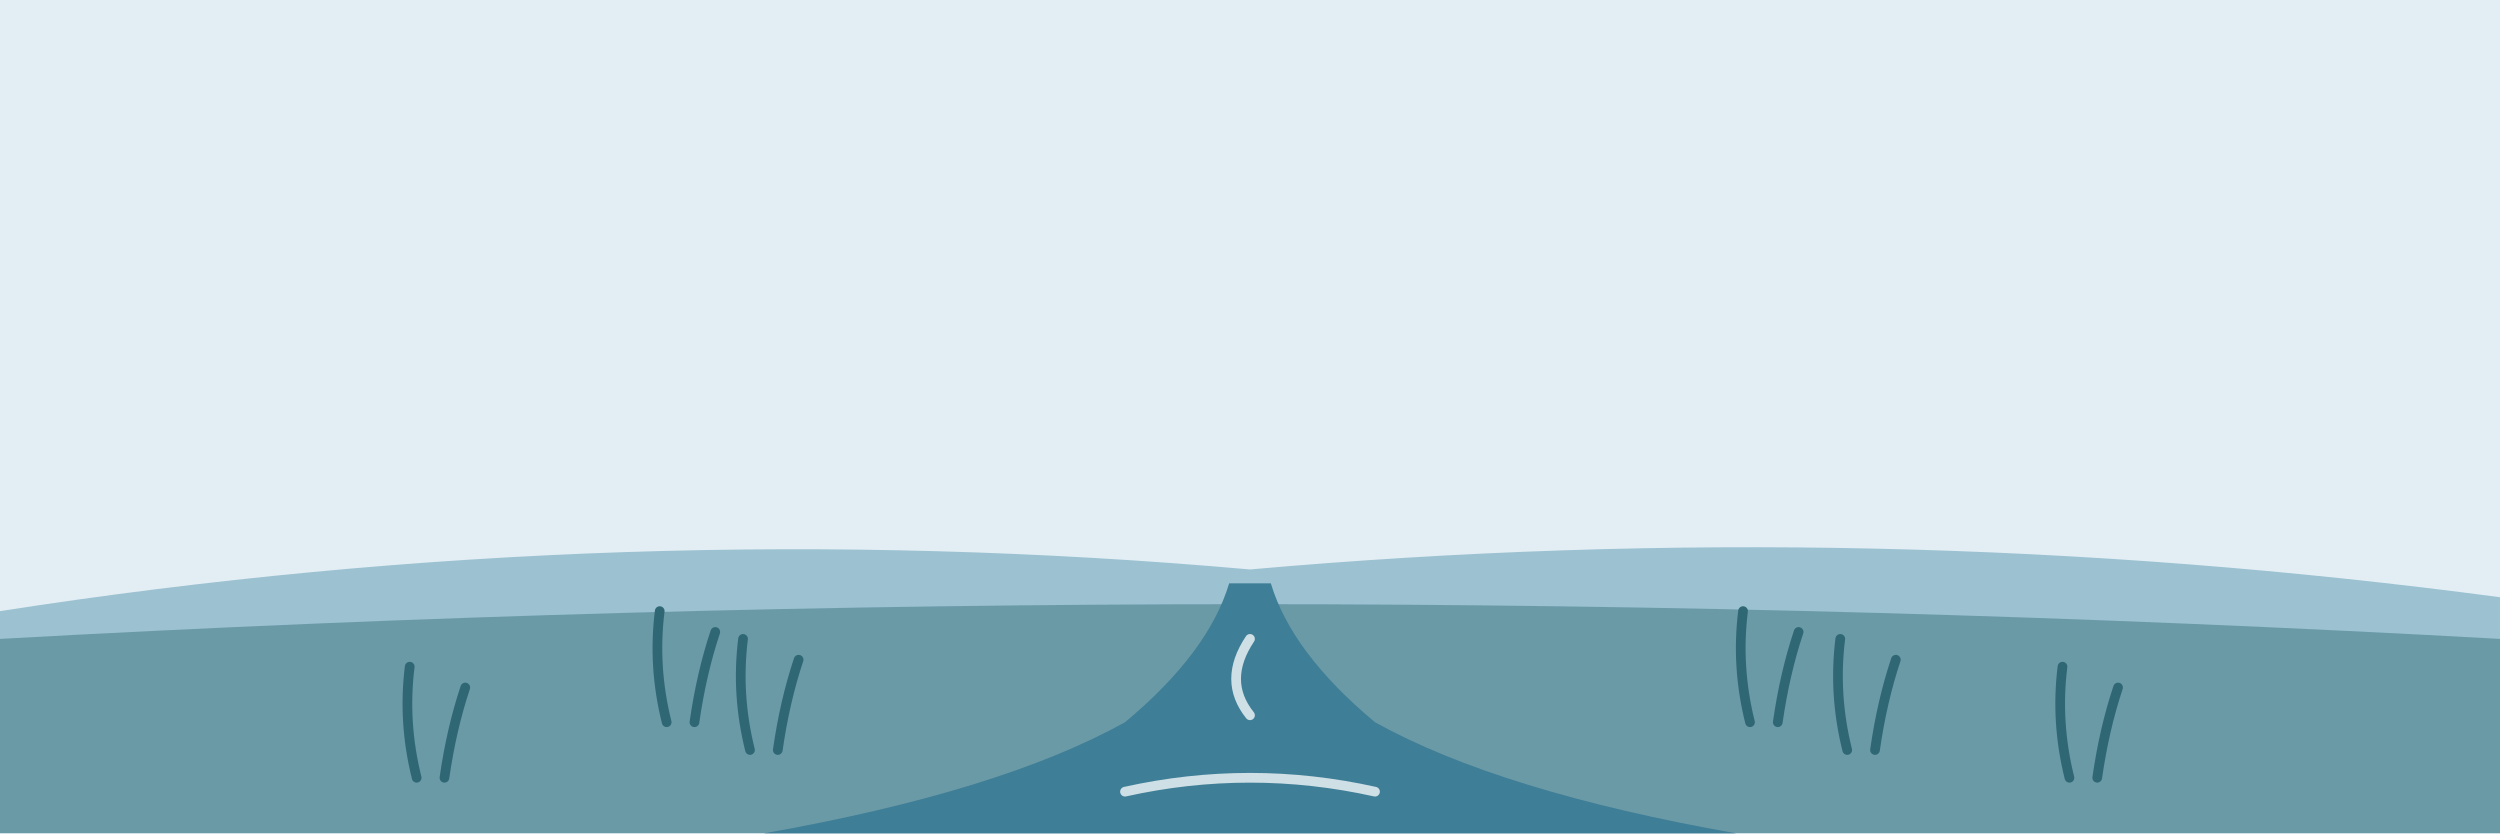
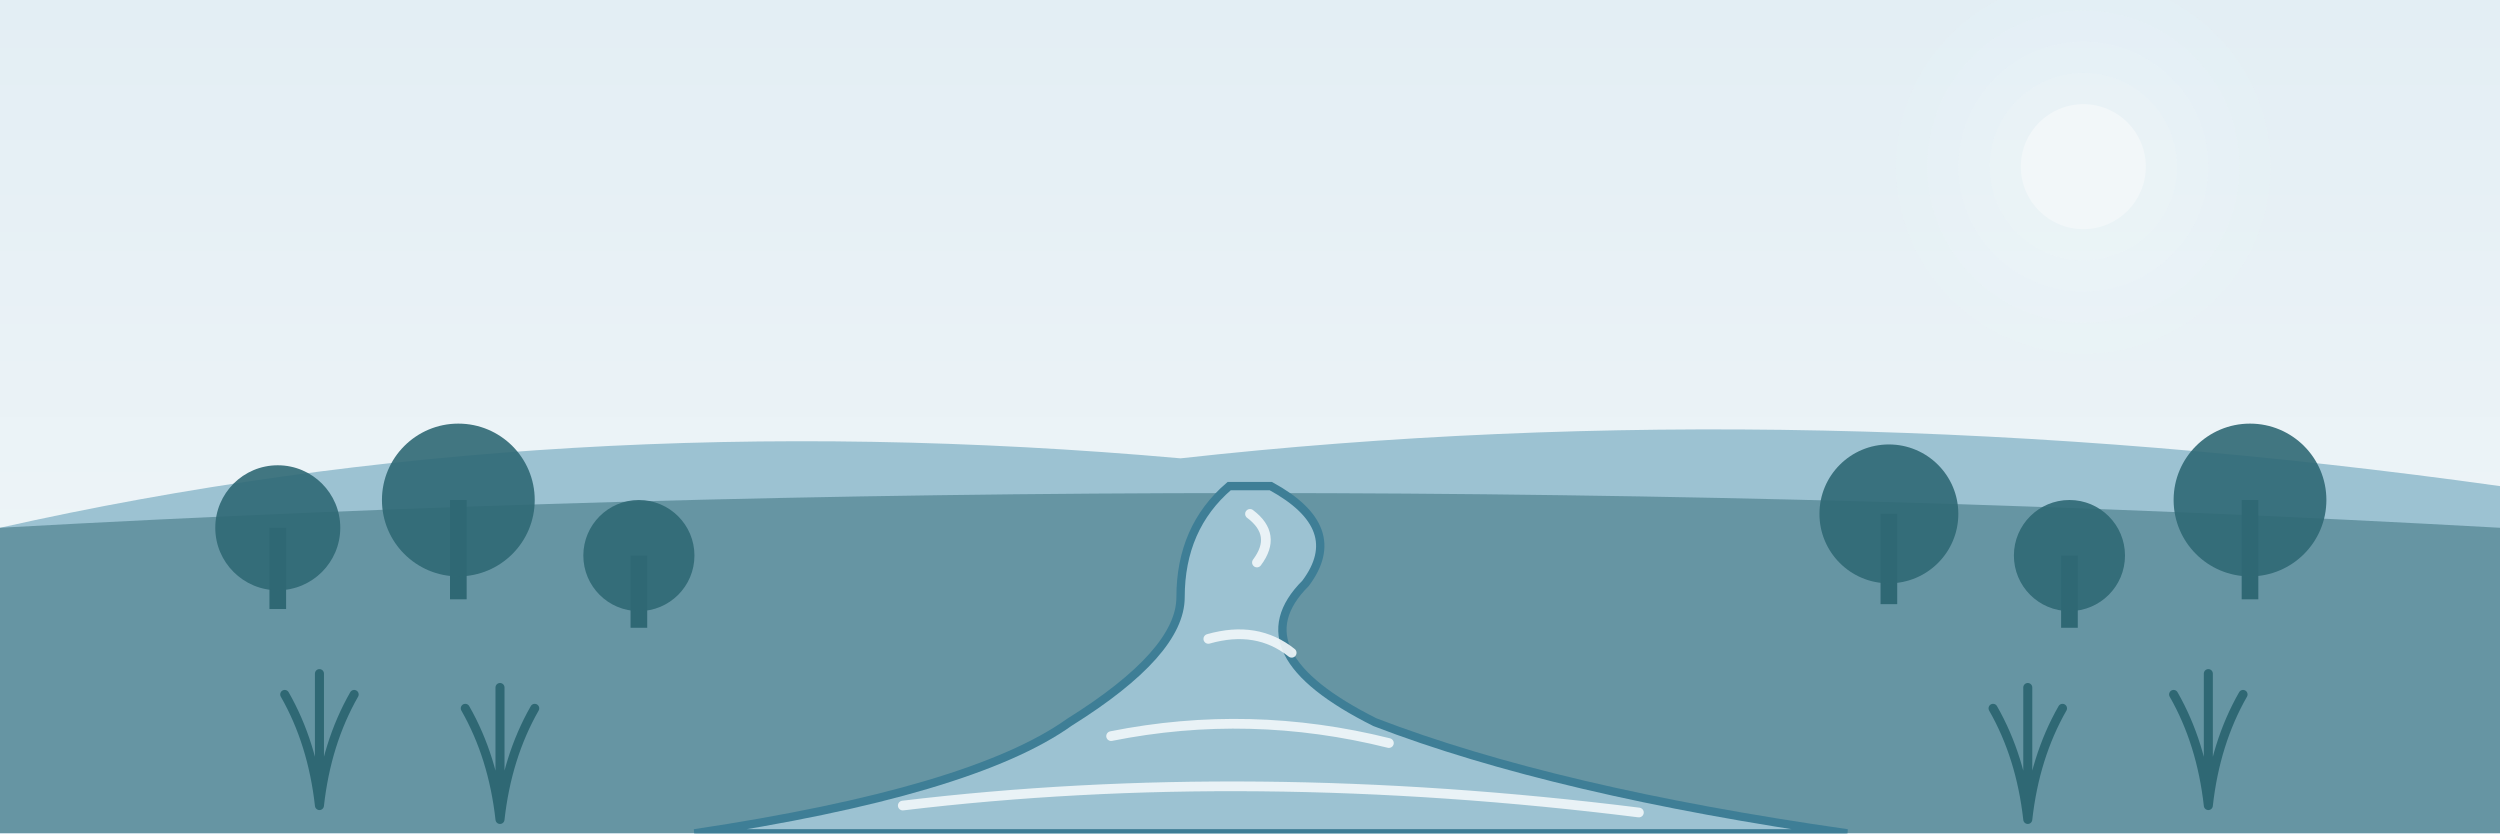
<svg xmlns="http://www.w3.org/2000/svg" width="720" height="240" viewBox="0 0 360 120" preserveAspectRatio="xMidYMax slice">
  <rect width="360" height="120" fill="#E3EEF4" />
-   <path d="M0 88 Q90 74 180 82 Q270 74 360 86 L360 120 L0 120 Z" fill="#9CC2D2" />
-   <path d="M0 120 L0 92 Q180 82 360 92 L360 120 Z" fill="#2F6874" opacity=".45" />
-   <path d="M177 84 L183 84 Q186 94 198 104 Q216 114 250 120 L110 120 Q144 114 162 104 Q174 94 177 84 Z" fill="#3E7E96" />
-   <path d="M180 92 Q176 98 180 103 M162 114 Q180 110 198 114" stroke="#F2F7F9" stroke-width="1.4" fill="none" stroke-linecap="round" opacity=".8" />
-   <path d="M96 104 q-2 -8 -1 -16 M100 104 q1 -7 3 -13" stroke="#2F6874" stroke-width="1.4" fill="none" stroke-linecap="round" />
-   <path d="M108 108 q-2 -8 -1 -16 M112 108 q1 -7 3 -13" stroke="#2F6874" stroke-width="1.4" fill="none" stroke-linecap="round" />
-   <path d="M252 104 q-2 -8 -1 -16 M256 104 q1 -7 3 -13" stroke="#2F6874" stroke-width="1.4" fill="none" stroke-linecap="round" />
-   <path d="M266 108 q-2 -8 -1 -16 M270 108 q1 -7 3 -13" stroke="#2F6874" stroke-width="1.4" fill="none" stroke-linecap="round" />
-   <path d="M60 112 q-2 -8 -1 -16 M64 112 q1 -7 3 -13" stroke="#2F6874" stroke-width="1.4" fill="none" stroke-linecap="round" />
-   <path d="M298 112 q-2 -8 -1 -16 M302 112 q1 -7 3 -13" stroke="#2F6874" stroke-width="1.4" fill="none" stroke-linecap="round" />
+   <defs>
+     <linearGradient id="g23s" x1="0" y1="0" x2="0" y2="1">
+       <stop offset="0" stop-color="#E3EEF4" />
+       <stop offset="1" stop-color="#F2F7F9" />
+     </linearGradient>
+   </defs>
+   <rect width="360" height="120" fill="url(#g23s)" />
+   <circle cx="300" cy="24" r="27.0" fill="#F2F7F9" opacity="0.050" />
+   <circle cx="300" cy="24" r="22.5" fill="#F2F7F9" opacity="0.085" />
+   <circle cx="300" cy="24" r="18.0" fill="#F2F7F9" opacity="0.120" />
+   <circle cx="300" cy="24" r="13.5" fill="#F2F7F9" opacity="0.155" />
+   <circle cx="300" cy="24" r="9" fill="#F2F7F9" />
+   <path d="M0 76 Q80 58 170 66 Q260 56 360 70 L360 120 L0 120 Z" fill="#9CC2D2" />
+   <path d="M0 120 L0 76 Q180 66 360 76 L360 120 Z" fill="#2F6874" opacity=".5" />
+   <rect x="38.8" y="76" width="2.4" height="11.7" fill="#2F6874" />
+   <circle cx="40" cy="76" r="9" fill="#2F6874" opacity=".9" />
+   <rect x="64.8" y="72" width="2.4" height="14.3" fill="#2F6874" />
+   <circle cx="66" cy="72" r="11" fill="#2F6874" opacity=".9" />
+   <rect x="90.8" y="80" width="2.4" height="10.4" fill="#2F6874" />
+   <circle cx="92" cy="80" r="8" fill="#2F6874" opacity=".9" />
+   <rect x="270.8" y="74" width="2.4" height="13.0" fill="#2F6874" />
+   <circle cx="272" cy="74" r="10" fill="#2F6874" opacity=".9" />
+   <rect x="296.8" y="80" width="2.4" height="10.4" fill="#2F6874" />
+   <circle cx="298" cy="80" r="8" fill="#2F6874" opacity=".9" />
+   <rect x="322.8" y="72" width="2.4" height="14.3" fill="#2F6874" />
+   <circle cx="324" cy="72" r="11" fill="#2F6874" opacity=".9" />
+   <path d="M177 70 L183 70 Q194 76 188 84 Q178 94 198 104 Q224 114 266 120 L100 120 Q140 114 154 104 Q170 94 170 86 Q170 76 177 70 Z" fill="#9CC2D2" stroke="#3E7E96" stroke-width="1.2" />
+   <path d="M180 74 Q184 77 181 81 M174 92 Q181 90 186 94 M160 106 Q180 102 200 107 M130 116 Q180 110 236 117" stroke="#F2F7F9" stroke-width="1.4" fill="none" stroke-linecap="round" opacity=".9" />
+   <path d="M46 116 q-1 -9 -5 -16 M46 116 q0 -10 0 -19 M46 116 q1 -9 5 -16" stroke="#2F6874" stroke-width="1.3" fill="none" stroke-linecap="round" />
+   <path d="M72 118 q-1 -9 -5 -16 M72 118 q0 -10 0 -19 M72 118 q1 -9 5 -16" stroke="#2F6874" stroke-width="1.3" fill="none" stroke-linecap="round" />
+   <path d="M292 118 q-1 -9 -5 -16 M292 118 q0 -10 0 -19 M292 118 q1 -9 5 -16" stroke="#2F6874" stroke-width="1.3" fill="none" stroke-linecap="round" />
+   <path d="M318 116 q-1 -9 -5 -16 M318 116 q0 -10 0 -19 M318 116 q1 -9 5 -16" stroke="#2F6874" stroke-width="1.3" fill="none" stroke-linecap="round" />
</svg>
